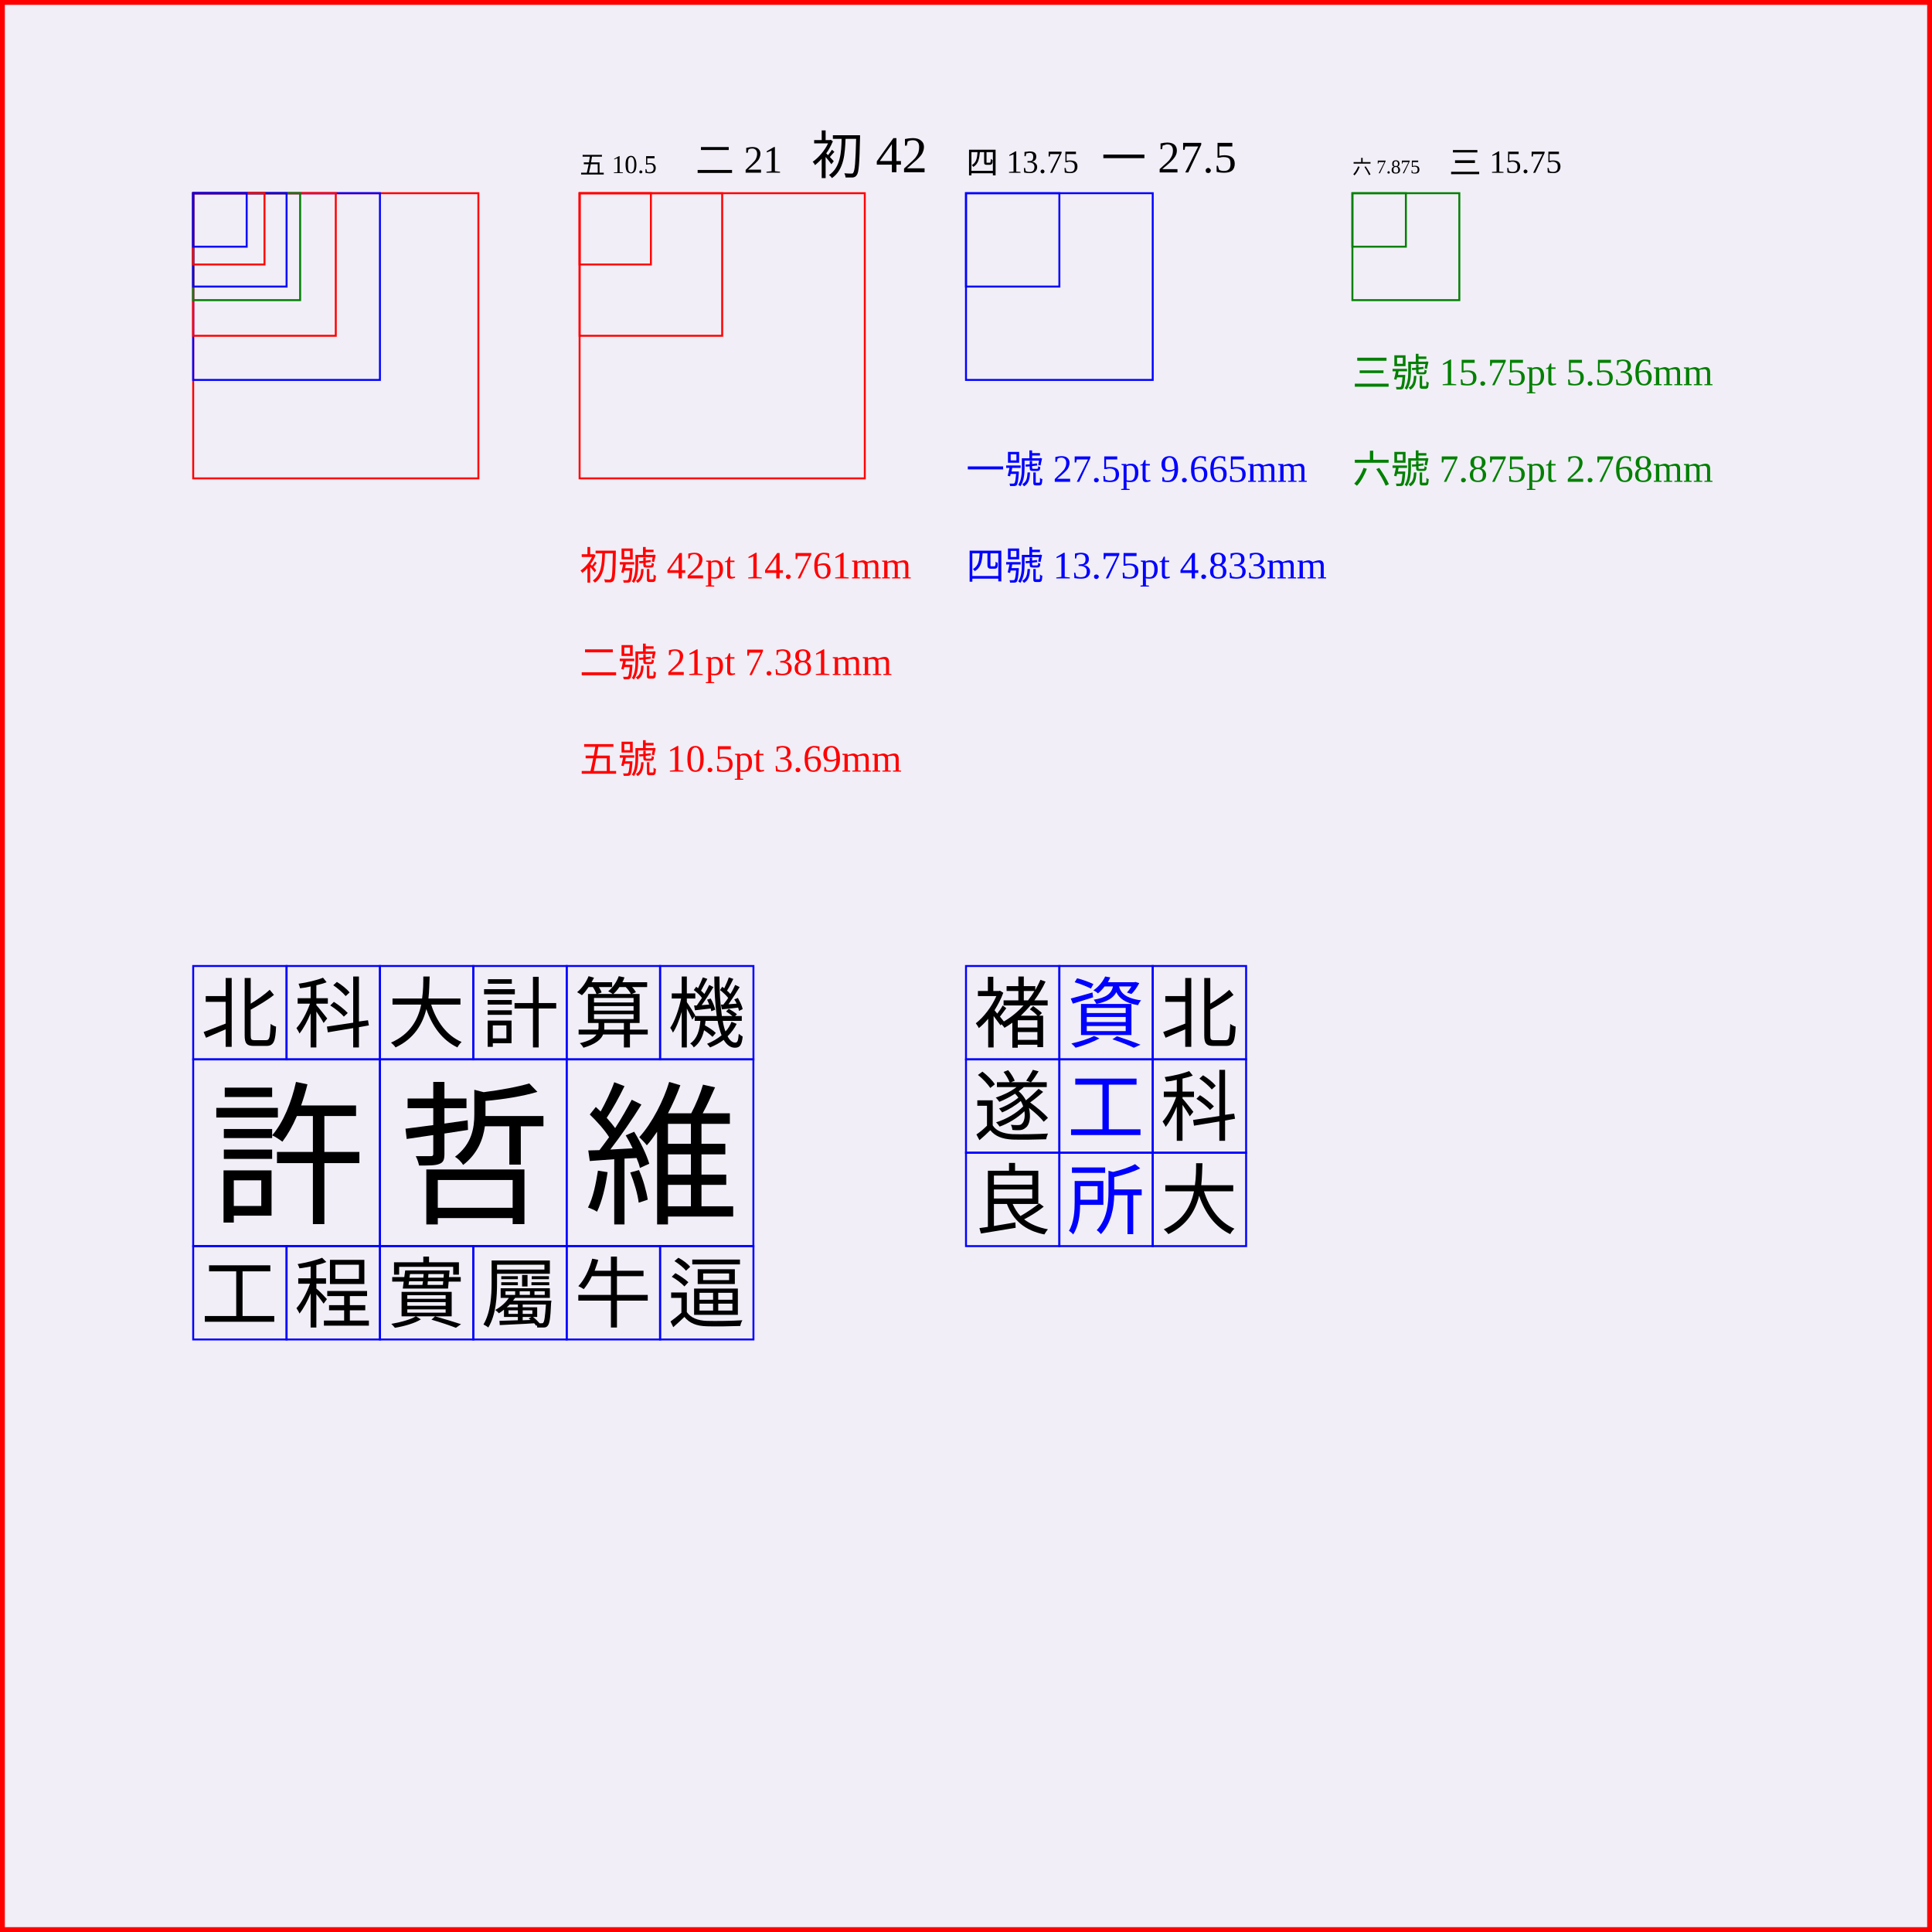
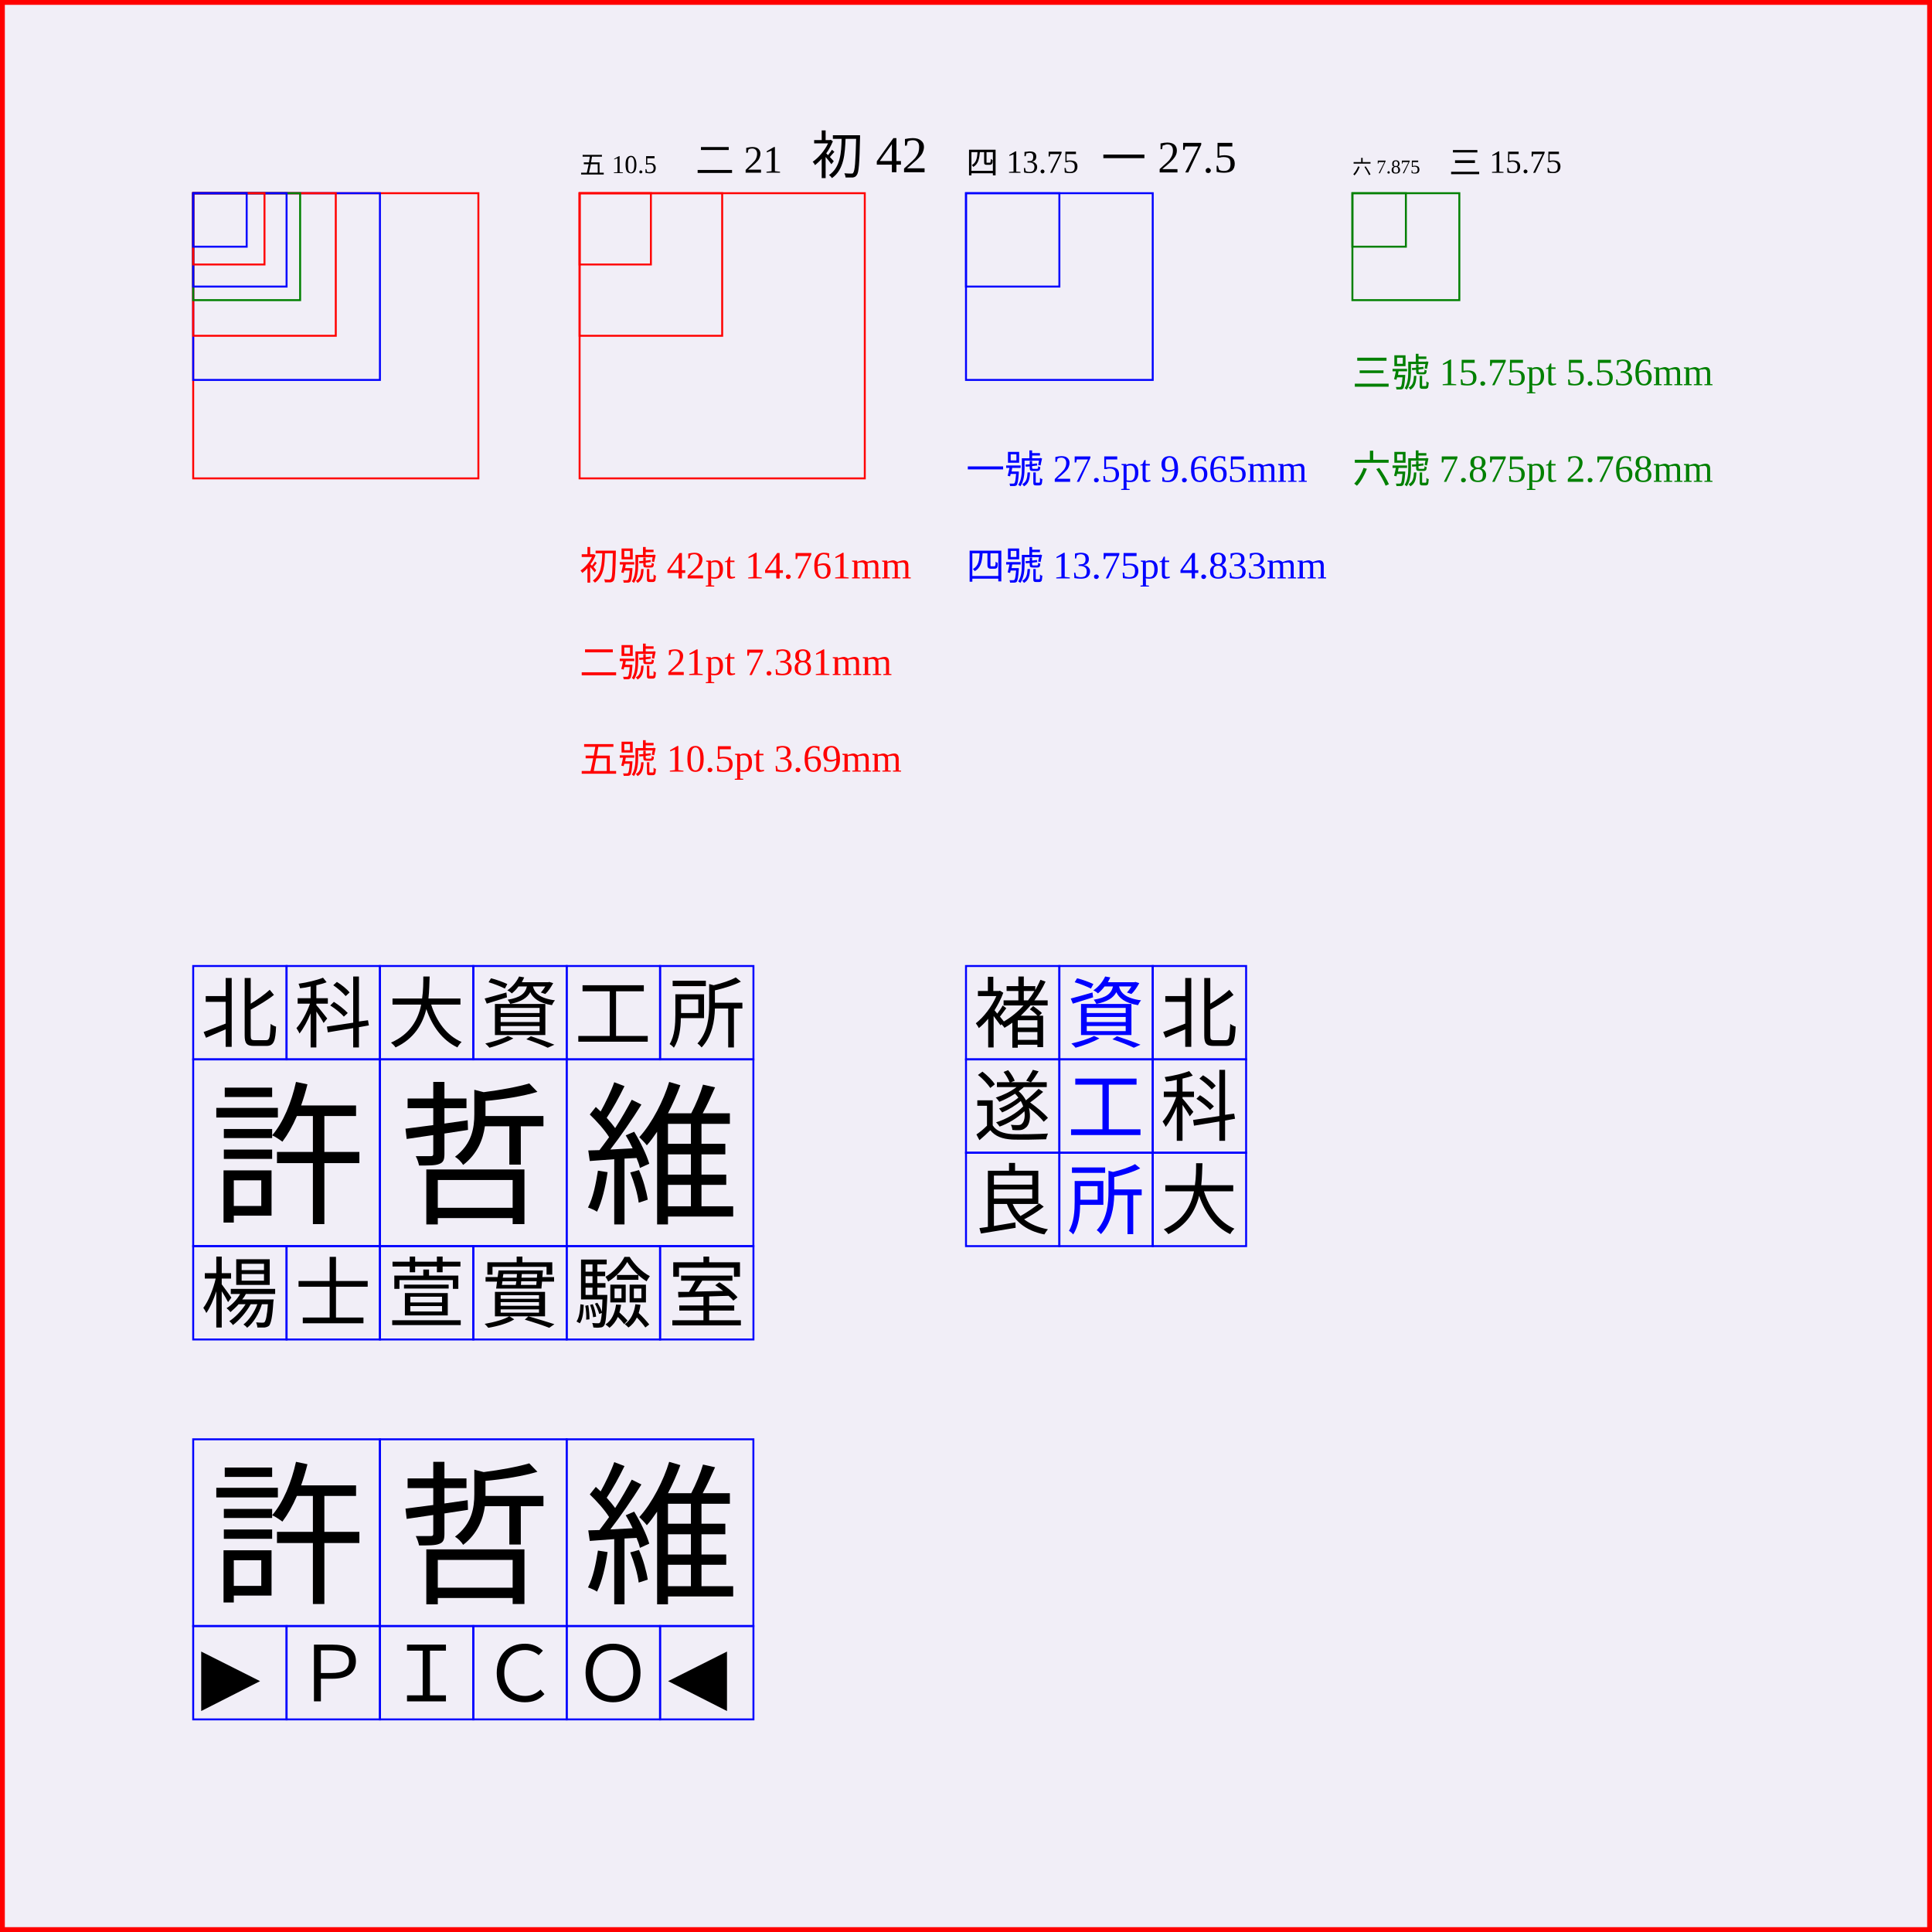
<svg xmlns="http://www.w3.org/2000/svg" version="1.1" width="100mm" height="100mm" viewBox="0 0 100 100">
  <rect x="0" y="0" width="100" height="100" stroke="red" stroke-width="0.5" fill="#F1EEF7" />
  <rect x="10" y="10" width="14.761" height="14.761" stroke="red" stroke-width="0.1" fill="none" />
  <rect x="10" y="10" width="9.665" height="9.665" stroke="blue" stroke-width="0.1" fill="none" />
  <rect x="10" y="10" width="7.38" height="7.38" stroke="red" stroke-width="0.1" fill="none" />
  <rect x="10" y="10" width="5.535" height="5.535" stroke="green" stroke-width="0.1" fill="none" />
  <rect x="10" y="10" width="4.833" height="4.833" stroke="blue" stroke-width="0.1" fill="none" />
  <rect x="10" y="10" width="3.69" height="3.69" stroke="red" stroke-width="0.1" fill="none" />
  <rect x="10" y="10" width="2.768" height="2.768" stroke="blue" stroke-width="0.1" fill="none" />
  <rect x="30" y="10" width="14.761" height="14.761" stroke="red" stroke-width="0.1" fill="none" />
  <text x="42" y="9" style="font-size:2pt;">初 42</text>
  <rect x="30" y="10" width="7.38" height="7.38" stroke="red" stroke-width="0.1" fill="none" />
  <text x="36" y="9" style="font-size:1.5pt;">二 21</text>
  <rect x="30" y="10" width="3.69" height="3.69" stroke="red" stroke-width="0.1" fill="none" />
  <text x="30" y="9" style="font-size:1pt;">五 10.5</text>
  <rect x="50" y="10" width="9.665" height="9.665" stroke="blue" stroke-width="0.1" fill="none" />
  <text x="57" y="9" style="font-size:1.75pt;">一 27.5</text>
  <rect x="50" y="10" width="4.833" height="4.833" stroke="blue" stroke-width="0.1" fill="none" />
  <text x="50" y="9" style="font-size:1.25pt;">四 13.75</text>
  <rect x="70" y="10" width="5.535" height="5.535" stroke="green" stroke-width="0.1" fill="none" />
  <text x="75" y="9" style="font-size:1.25pt;">三 15.75</text>
  <rect x="70" y="10" width="2.768" height="2.768" stroke="green" stroke-width="0.1" fill="none" />
  <text x="70" y="9" style="font-size:0.75pt;">六 7.875</text>
  <rect x="10" y="50" width="4.833" height="4.833" stroke="blue" stroke-width="0.1" fill="none" />
  <text x="10.4" y="53.9" style="font-size:3pt;">北</text>
  <rect x="14.833" y="50" width="4.833" height="4.833" stroke="blue" stroke-width="0.1" fill="none" />
  <text x="15.233" y="53.9" style="font-size:3pt;;">科</text>
  <rect x="19.666" y="50" width="4.833" height="4.833" stroke="blue" stroke-width="0.1" fill="none" />
  <text x="20.066" y="53.9" style="font-size:3pt;">大</text>
  <rect x="24.499" y="50" width="4.833" height="4.833" stroke="blue" stroke-width="0.1" fill="none" />
-   <text x="24.899" y="53.9" style="font-size:3pt;">計</text>
+   <text x="24.899" y="53.9" style="font-size:3pt;">資</text>
  <rect x="29.332" y="50" width="4.833" height="4.833" stroke="blue" stroke-width="0.1" fill="none" />
-   <text x="29.732" y="53.9" style="font-size:3pt;">算</text>
+   <text x="29.732" y="53.9" style="font-size:3pt;">工</text>
  <rect x="34.165" y="50" width="4.833" height="4.833" stroke="blue" stroke-width="0.1" fill="none" />
-   <text x="34.566" y="53.9" style="font-size:3pt;">機</text>
+   <text x="34.566" y="53.9" style="font-size:3pt;">所</text>
  <rect x="10" y="54.833" width="9.665" height="9.665" stroke="blue" stroke-width="0.1" fill="none" />
  <text x="10.9" y="62.733" style="font-size:6pt;">許</text>
  <rect x="19.665" y="54.833" width="9.665" height="9.665" stroke="blue" stroke-width="0.1" fill="none" />
  <text x="20.565" y="62.733" style="font-size:6pt;">哲</text>
  <rect x="29.33" y="54.833" width="9.665" height="9.665" stroke="blue" stroke-width="0.1" fill="none" />
  <text x="30.23" y="62.733" style="font-size:6pt;">維</text>
  <rect x="10" y="64.498" width="4.833" height="4.833" stroke="blue" stroke-width="0.1" fill="none" />
-   <text x="10.4" y="68.398" style="font-size:3pt;">工</text>
+   <text x="10.4" y="68.398" style="font-size:3pt;">楊</text>
  <rect x="14.833" y="64.498" width="4.833" height="4.833" stroke="blue" stroke-width="0.1" fill="none" />
-   <text x="15.233" y="68.398" style="font-size:3pt;;">程</text>
+   <text x="15.233" y="68.398" style="font-size:3pt;;">士</text>
  <rect x="19.666" y="64.498" width="4.833" height="4.833" stroke="blue" stroke-width="0.1" fill="none" />
-   <text x="20.066" y="68.398" style="font-size:3pt;">實</text>
+   <text x="20.066" y="68.398" style="font-size:3pt;">萱</text>
  <rect x="24.499" y="64.498" width="4.833" height="4.833" stroke="blue" stroke-width="0.1" fill="none" />
-   <text x="24.899" y="68.398" style="font-size:3pt;">屬</text>
+   <text x="24.899" y="68.398" style="font-size:3pt;">實</text>
  <rect x="29.332" y="64.498" width="4.833" height="4.833" stroke="blue" stroke-width="0.1" fill="none" />
-   <text x="29.732" y="68.398" style="font-size:3pt;">牛</text>
+   <text x="29.732" y="68.398" style="font-size:3pt;">驗</text>
  <rect x="34.165" y="64.498" width="4.833" height="4.833" stroke="blue" stroke-width="0.1" fill="none" />
-   <text x="34.566" y="68.398" style="font-size:3pt;">逼</text>
+   <text x="34.566" y="68.398" style="font-size:3pt;">室</text>
+   <rect x="10" y="74.498" width="9.665" height="9.665" stroke="blue" stroke-width="0.1" fill="none" />
+   <text x="10.9" y="82.398" style="font-size:6pt;">許</text>
+   <rect x="19.665" y="74.498" width="9.665" height="9.665" stroke="blue" stroke-width="0.1" fill="none" />
+   <text x="20.565" y="82.398" style="font-size:6pt;">哲</text>
+   <rect x="29.33" y="74.498" width="9.665" height="9.665" stroke="blue" stroke-width="0.1" fill="none" />
+   <text x="30.23" y="82.398" style="font-size:6pt;">維</text>
+   <rect x="10" y="84.163" width="4.833" height="4.833" stroke="blue" stroke-width="0.1" fill="none" />
+   <text x="10.4" y="88.063" style="font-size:3pt;">▶</text>
+   <rect x="14.833" y="84.163" width="4.833" height="4.833" stroke="blue" stroke-width="0.1" fill="none" />
+   <text x="15.233" y="88.063" style="font-size:3pt;;">Ｐ</text>
+   <rect x="19.666" y="84.163" width="4.833" height="4.833" stroke="blue" stroke-width="0.1" fill="none" />
+   <text x="20.066" y="88.063" style="font-size:3pt;">Ｉ</text>
+   <rect x="24.499" y="84.163" width="4.833" height="4.833" stroke="blue" stroke-width="0.1" fill="none" />
+   <text x="24.899" y="88.063" style="font-size:3pt;">Ｃ</text>
+   <rect x="29.332" y="84.163" width="4.833" height="4.833" stroke="blue" stroke-width="0.1" fill="none" />
+   <text x="29.732" y="88.063" style="font-size:3pt;">Ｏ</text>
+   <rect x="34.165" y="84.163" width="4.833" height="4.833" stroke="blue" stroke-width="0.1" fill="none" />
+   <text x="34.566" y="88.063" style="font-size:3pt;">◀</text>
  <rect x="50" y="50" width="4.833" height="4.833" stroke="blue" stroke-width="0.1" fill="none" />
  <text x="50.4" y="53.9" style="font-size:3pt;">褚</text>
  <rect x="50" y="54.833" width="4.833" height="4.833" stroke="blue" stroke-width="0.1" fill="none" />
  <text x="50.4" y="58.733" style="font-size:3pt;">遂</text>
  <rect x="50" y="59.666" width="4.833" height="4.833" stroke="blue" stroke-width="0.1" fill="none" />
  <text x="50.4" y="63.566" style="font-size:3pt;">良</text>
  <rect x="54.833" y="50" width="4.833" height="4.833" stroke="blue" stroke-width="0.1" fill="none" />
  <text x="55.233" y="53.9" style="font-size:3pt;;" fill="blue">資</text>
  <rect x="54.833" y="54.833" width="4.833" height="4.833" stroke="blue" stroke-width="0.1" fill="none" />
  <text x="55.233" y="58.733" style="font-size:3pt;" fill="blue">工</text>
  <rect x="54.833" y="59.666" width="4.833" height="4.833" stroke="blue" stroke-width="0.1" fill="none" />
  <text x="55.233" y="63.566" style="font-size:3pt;" fill="blue">所</text>
  <rect x="59.666" y="50" width="4.833" height="4.833" stroke="blue" stroke-width="0.1" fill="none" />
  <text x="60.066" y="53.9" style="font-size:3pt;">北</text>
  <rect x="59.666" y="54.833" width="4.833" height="4.833" stroke="blue" stroke-width="0.1" fill="none" />
  <text x="60.066" y="58.733" style="font-size:3pt;">科</text>
  <rect x="59.666" y="59.666" width="4.833" height="4.833" stroke="blue" stroke-width="0.1" fill="none" />
  <text x="60.066" y="63.566" style="font-size:3pt;">大</text>
  <text x="30" y="30" style="font-size:1.5pt;" fill="red">初號 42pt 14.761mm</text>
  <text x="30" y="35" style="font-size:1.5pt;" fill="red">二號 21pt 7.381mm</text>
  <text x="30" y="40" style="font-size:1.5pt;" fill="red">五號 10.5pt 3.69mm</text>
  <text x="50" y="25" style="font-size:1.5pt;" fill="blue">一號 27.5pt 9.665mm</text>
  <text x="50" y="30" style="font-size:1.5pt;" fill="blue">四號 13.75pt 4.833mm</text>
  <text x="70" y="20" style="font-size:1.5pt;" fill="green">三號 15.75pt 5.536mm</text>
  <text x="70" y="25" style="font-size:1.5pt;" fill="green">六號 7.875pt 2.768mm</text>
</svg>
